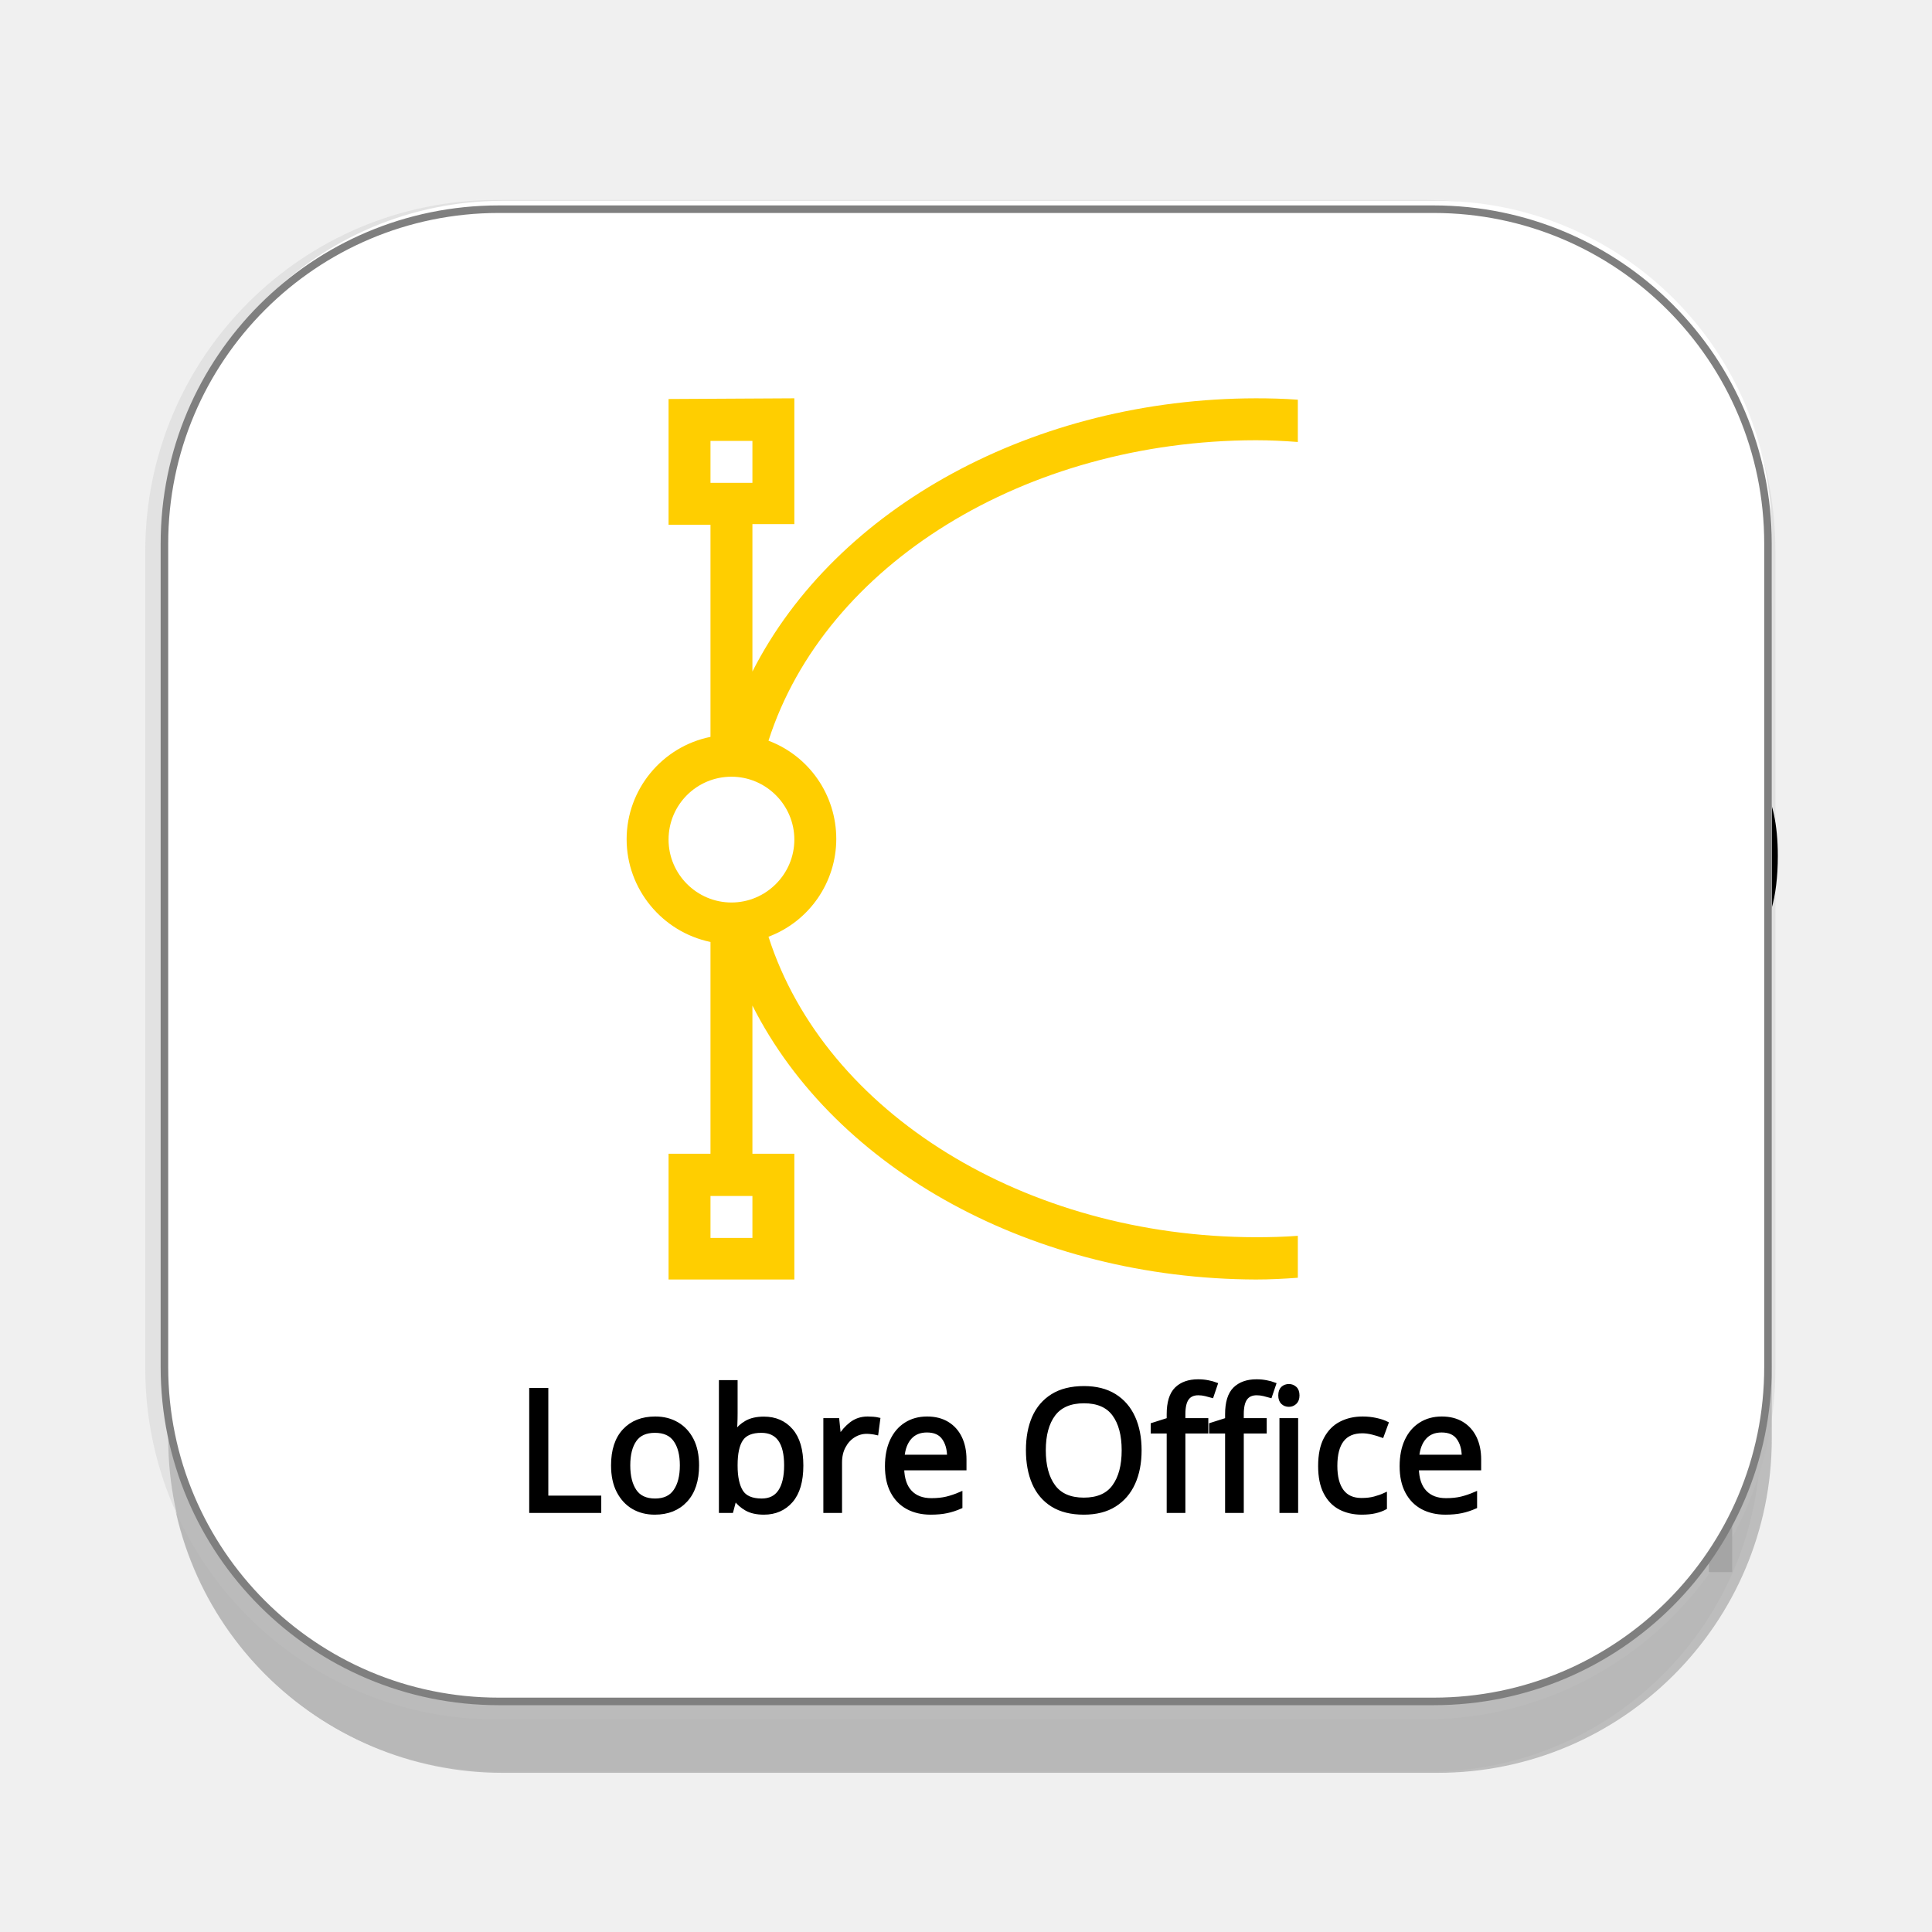
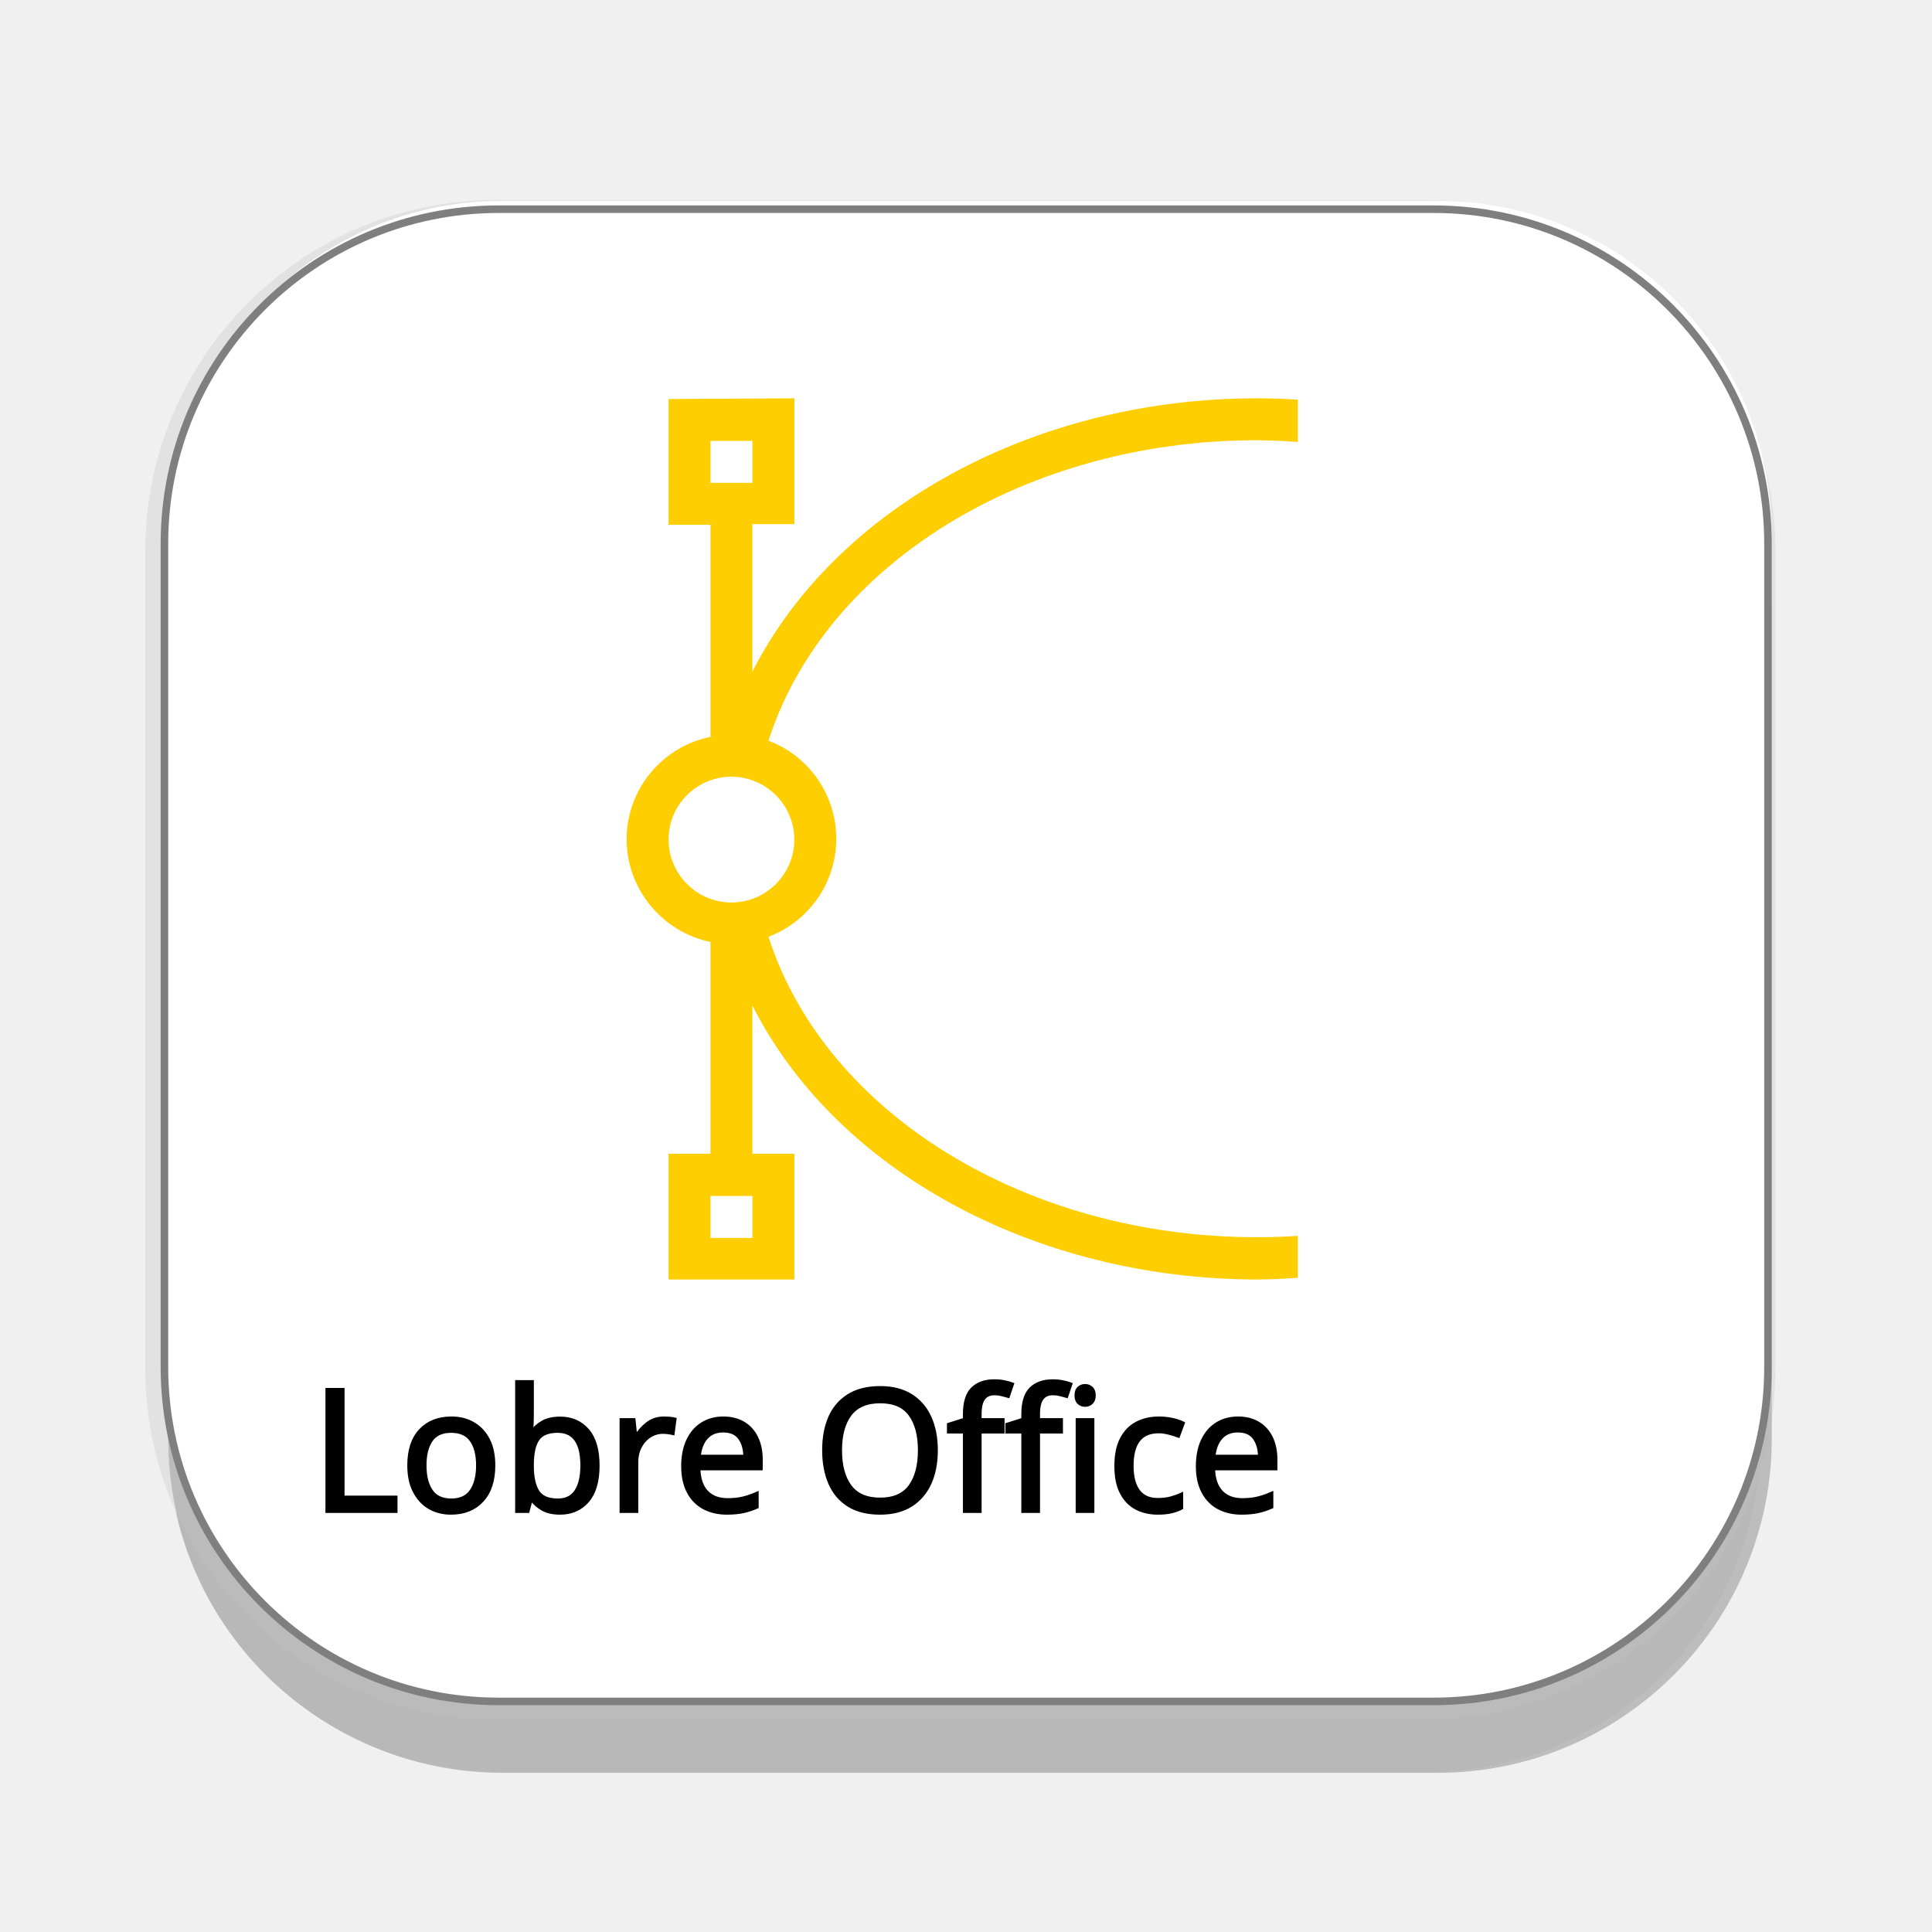
<svg xmlns="http://www.w3.org/2000/svg" version="1.1" id="Layer_1" x="0px" y="0px" width="512px" height="512px" viewBox="0 0 512 512" enable-background="new 0 0 512 512" xml:space="preserve">
  <g id="Layer_1_1_">
    <g id="Layer_2" display="none">
	</g>
    <g id="shadows">
      <g opacity="0.9">
        <g>
          <path fill="#B7B7B7" d="M466.5,381.5c0,48.6-39.4,88-88,88h-246c-48.603,0-88-39.4-88-88V164.833c0-48.601,39.397-88,88-88h246      c48.6,0,88,39.399,88,88V381.5z" />
        </g>
      </g>
      <g>
        <g>
          <path fill="#FFFFFF" d="M466.5,360.5c0,48.6-39.4,88-88,88h-246c-48.603,0-88-39.4-88-88V143.833c0-48.601,39.397-88,88-88h246      c48.6,0,88,39.399,88,88V360.5z" />
        </g>
      </g>
    </g>
-     <path fill="#FFFFFF" stroke="#E2E2E2" stroke-width="10" stroke-miterlimit="10" d="M465.5,362.667c0,48.6-39.399,88-88,88h-246   c-48.603,0-88-39.4-88-88V146c0-48.601,39.397-88,88-88h246c48.601,0,88,39.399,88,88V362.667z" />
+     <path fill="#FFFFFF" stroke="#E2E2E2" stroke-width="10" stroke-miterlimit="10" d="M465.5,362.667c0,48.6-39.398,88-88,88h-246   c-48.603,0-88-39.4-88-88V146c0-48.601,39.397-88,88-88h246c48.602,0,88,39.399,88,88V362.667z" />
  </g>
  <g id="Layer_2_1_">
</g>
-   <rect x="62.169" y="115.5" fill="none" width="379" height="73" />
-   <text transform="matrix(1 0 0 1 62.1692 166.6191)" font-family="'MyriadPro-Regular'" font-size="72">1011011001</text>
-   <rect x="62.832" y="201.5" fill="none" width="378.337" height="68" />
-   <text transform="matrix(1 0 0 1 62.8318 252.6191)" font-family="'MyriadPro-Regular'" font-size="72">1000111010</text>
-   <rect x="62.831" y="285.5" fill="none" width="387" height="83" />
-   <text transform="matrix(1 0 0 1 62.8313 336.6191)" font-family="'MyriadPro-Regular'" font-size="72">1101110011</text>
-   <rect x="62.831" y="365.5" fill="none" width="387" height="83" />
-   <text transform="matrix(1 0 0 1 62.8313 416.6191)" font-family="'MyriadPro-Regular'" font-size="72">0110011011</text>
  <g id="Layer_1_2_">
    <g id="Layer_2_2_" display="none">
	</g>
    <g id="shadows_1_">
      <g opacity="0.9">
        <g>
          <path fill="#B7B7B7" d="M469.542,381.208c0,48.94-39.676,88.616-88.617,88.616H133.2c-48.941,0-88.618-39.676-88.618-88.616      v-218.22c0-48.941,39.677-88.618,88.618-88.618h247.725c48.941,0,88.617,39.677,88.617,88.618V381.208z" />
        </g>
      </g>
      <g>
        <g>
          <path fill="#FFFFFF" d="M469.542,360.061c0,48.941-39.676,88.617-88.617,88.617H133.2c-48.941,0-88.618-39.676-88.618-88.617      v-218.22c0-48.941,39.677-88.618,88.618-88.618h247.725c48.941,0,88.617,39.677,88.617,88.618V360.061z" />
        </g>
      </g>
    </g>
-     <path fill="#FFFFFF" stroke="#7F7F7F" stroke-width="2" stroke-miterlimit="10" d="M468.536,362.276   c0,48.94-39.677,88.617-88.618,88.617H132.193c-48.941,0-88.618-39.677-88.618-88.617v-218.22   c0-48.941,39.677-88.618,88.618-88.618h247.725c48.941,0,88.618,39.677,88.618,88.618V362.276z" />
+     <path fill="#FFFFFF" stroke="#7F7F7F" stroke-width="2" stroke-miterlimit="10" d="M468.536,362.275   c0,48.939-39.677,88.616-88.618,88.616H132.193c-48.941,0-88.618-39.677-88.618-88.616V144.056   c0-48.941,39.677-88.618,88.618-88.618h247.725c48.941,0,88.618,39.677,88.618,88.618V362.275z" />
  </g>
  <rect x="130.179" y="122.405" fill="none" width="256.788" height="249.741" />
-   <path shape-rendering="auto" color-rendering="auto" image-rendering="auto" text-rendering="auto" fill="#FFCE00" d="  M177.175,105.741v33.334h11.111v56.205c-12.871,2.592-22.223,13.981-22.223,27.131c0,13.149,9.353,24.537,22.223,27.223v56.113  h-11.111v33.334h33.334v-33.334h-11.111v-39.261c22.13,43.798,74.817,72.409,133.429,72.595c3.703,0,7.408-0.186,11.111-0.463  v-11.111c-3.703,0.277-7.408,0.37-11.111,0.37c-61.02-0.093-114.169-32.871-129.17-79.632c10.834-4.074,17.964-14.445,17.964-25.927  c0-11.574-7.13-21.945-17.964-26.02c15-46.76,68.15-79.539,129.17-79.631c3.703,0,7.408,0.185,11.111,0.463v-11.204  c-3.703-0.277-7.408-0.37-11.111-0.37c-58.52,0.093-111.206,28.704-133.429,72.41V138.89h11.111v-33.334L177.175,105.741z   M188.286,116.852h11.112v11.112h-11.112V116.852z M193.842,205.837c9.167,0,16.667,7.5,16.667,16.667  c0,9.167-7.5,16.667-16.667,16.667c-9.167,0-16.667-7.5-16.667-16.667C177.175,213.244,184.675,205.837,193.842,205.837   M188.286,316.951h11.112v11.111h-11.112V316.951z" />
+   <path shape-rendering="auto" image-rendering="auto" color-rendering="auto" text-rendering="auto" fill="#FFCE00" d="  M177.175,105.741v33.334h11.111v56.205c-12.871,2.592-22.223,13.979-22.223,27.131c0,13.149,9.353,24.537,22.223,27.223v56.113  h-11.111v33.334h33.334v-33.334h-11.111v-39.261c22.13,43.798,74.817,72.408,133.429,72.595c3.703,0,7.408-0.187,11.11-0.463  v-11.111c-3.702,0.277-7.407,0.37-11.11,0.37c-61.021-0.093-114.169-32.871-129.17-79.632c10.834-4.074,17.964-14.445,17.964-25.927  c0-11.574-7.13-21.945-17.964-26.02c15-46.76,68.149-79.539,129.17-79.631c3.703,0,7.408,0.185,11.11,0.463v-11.204  c-3.702-0.277-7.407-0.37-11.11-0.37c-58.521,0.093-111.206,28.704-133.429,72.41V138.89h11.111v-33.334L177.175,105.741z   M188.286,116.852h11.112v11.112h-11.112V116.852z M193.842,205.837c9.167,0,16.667,7.5,16.667,16.667s-7.5,16.667-16.667,16.667  s-16.667-7.5-16.667-16.667C177.175,213.244,184.675,205.837,193.842,205.837 M188.286,316.951h11.112v11.111h-11.112V316.951z" />
  <rect x="136.388" y="368.5" fill="none" width="230.562" height="51.676" />
-   <text transform="matrix(1 0 0 1 136.3879 400.4492)" stroke="#000000" stroke-miterlimit="10" font-family="'MyriadPro-Regular'" font-size="45">Lobre Office </text>
+   <text transform="matrix(1 0 0 1 82.3877 400.4492)" font-family="'MyriadPro-Regular'" font-size="45">Lobre Office </text>
+   <text transform="matrix(1 0 0 1 82.3877 400.4492)" fill="none" stroke="#000000" stroke-miterlimit="10" font-family="'MyriadPro-Regular'" font-size="45">Lobre Office </text>
</svg>
